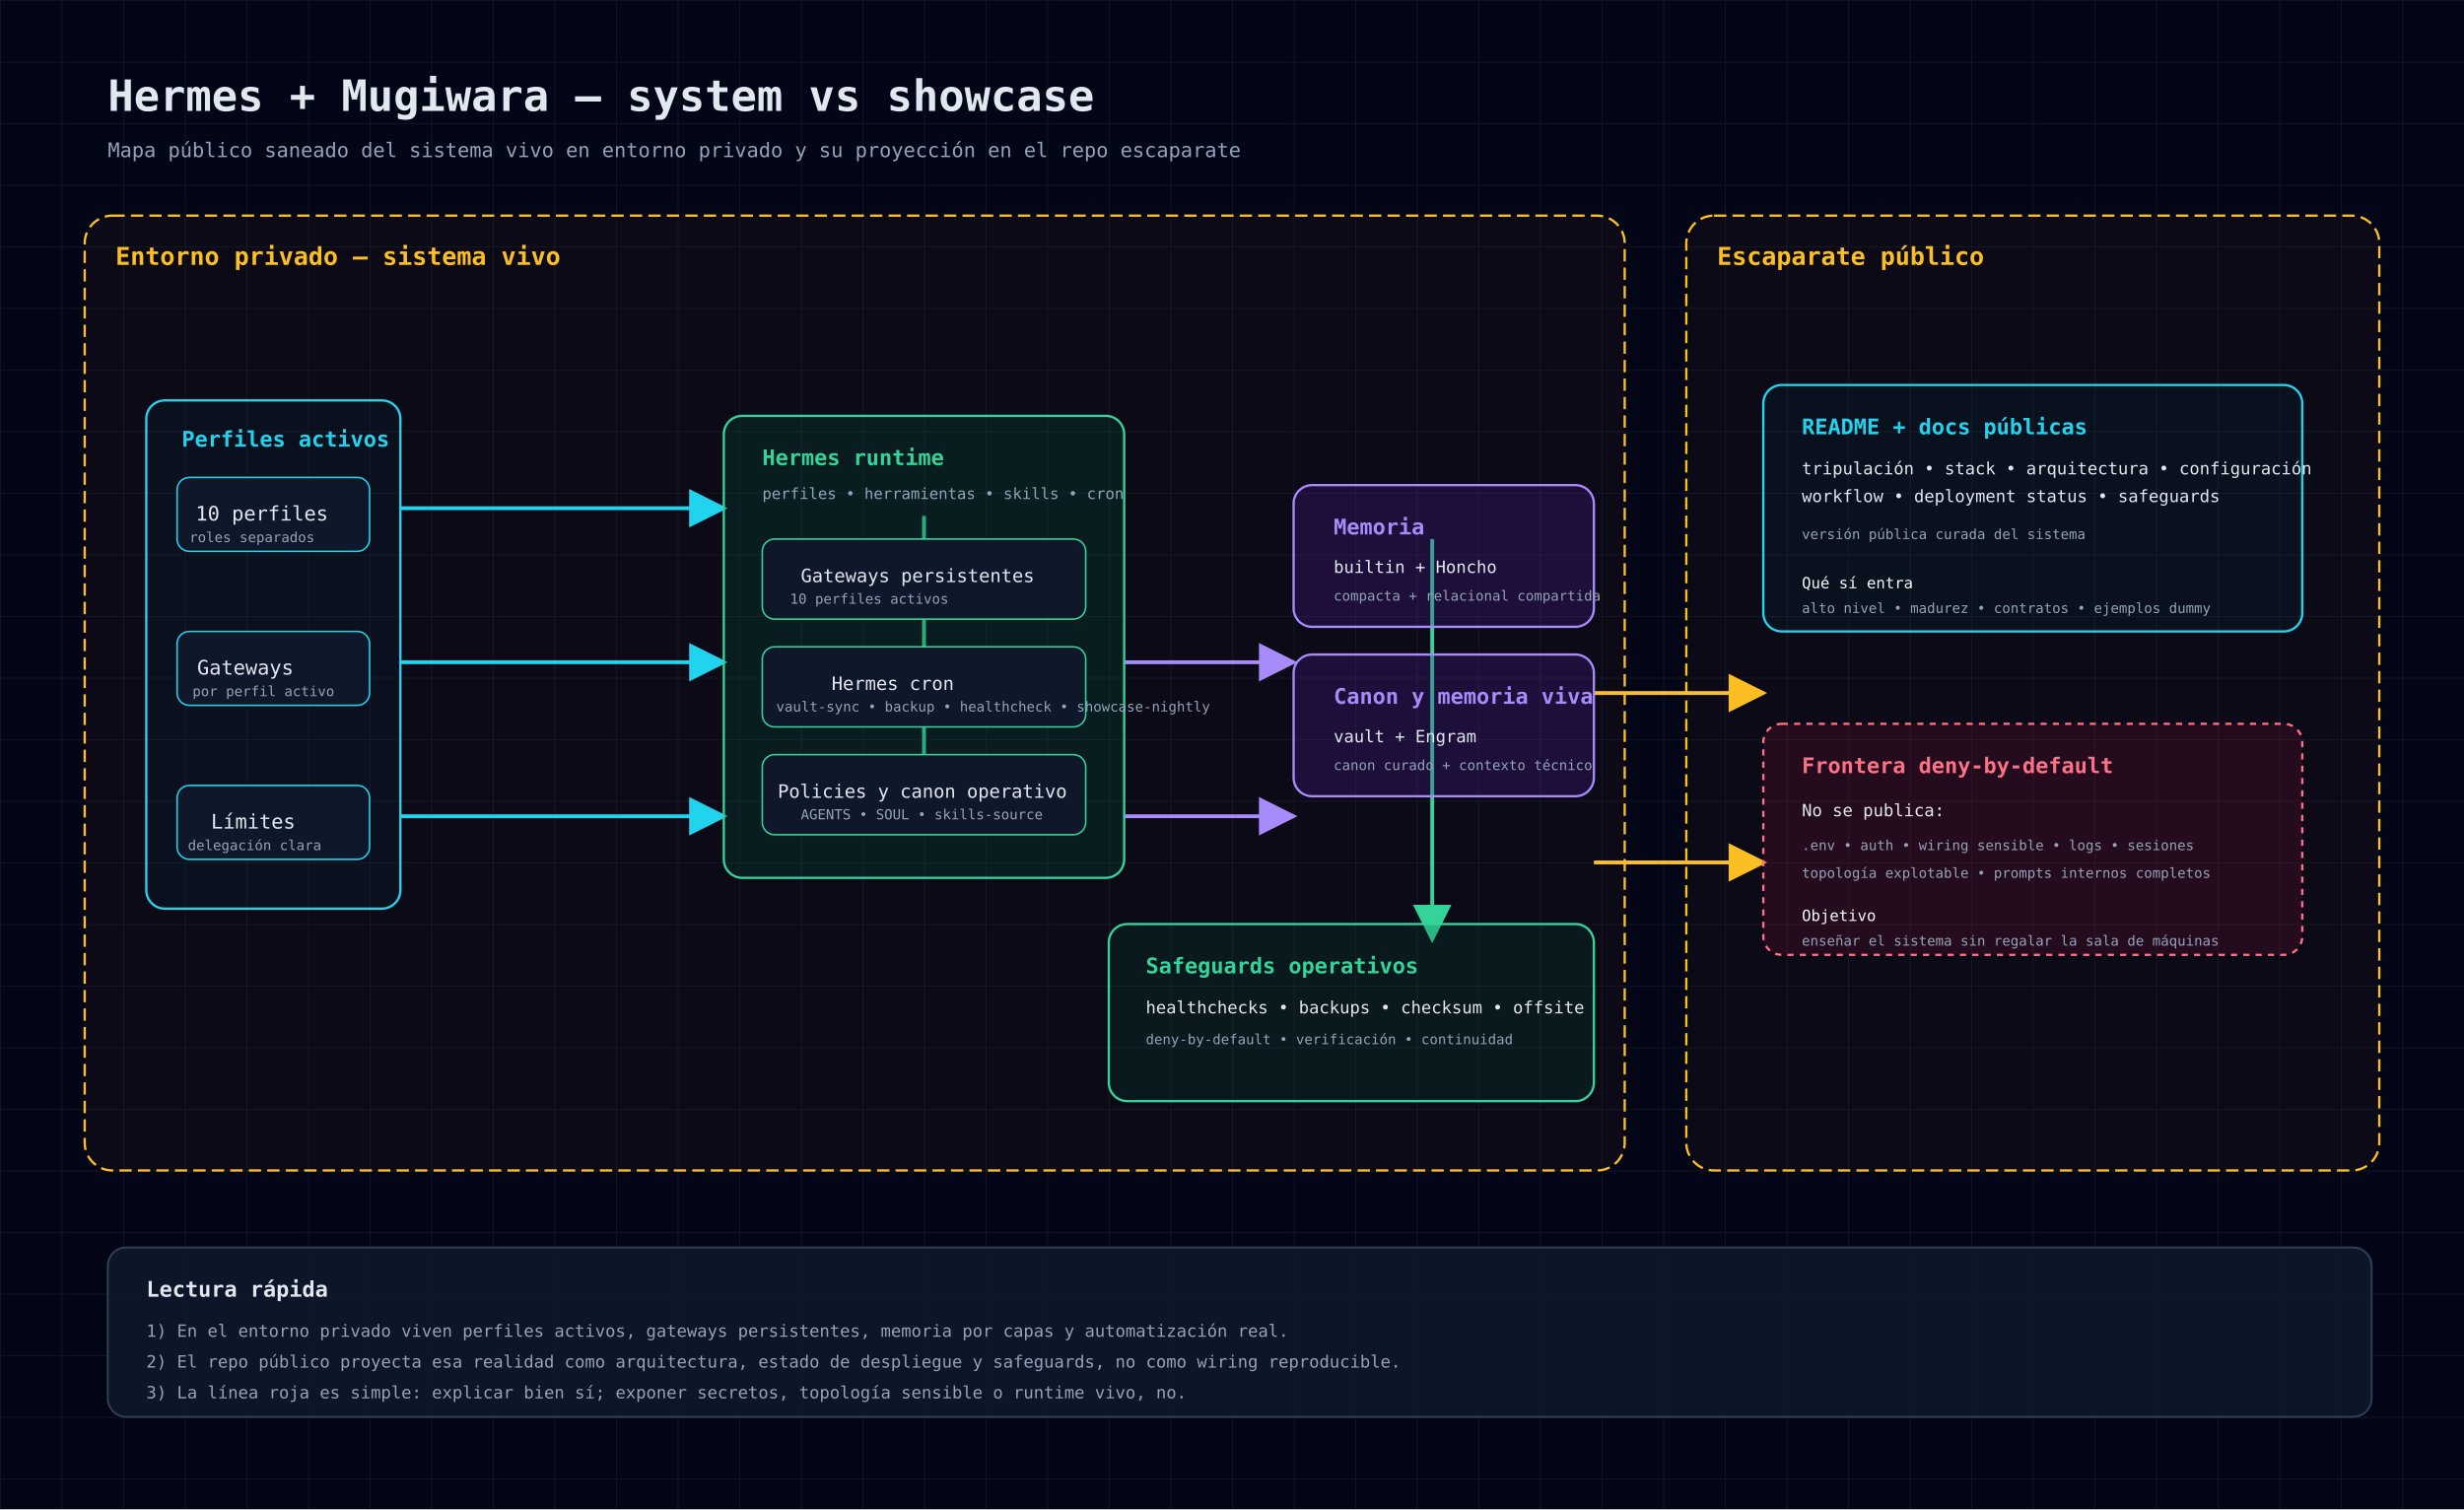
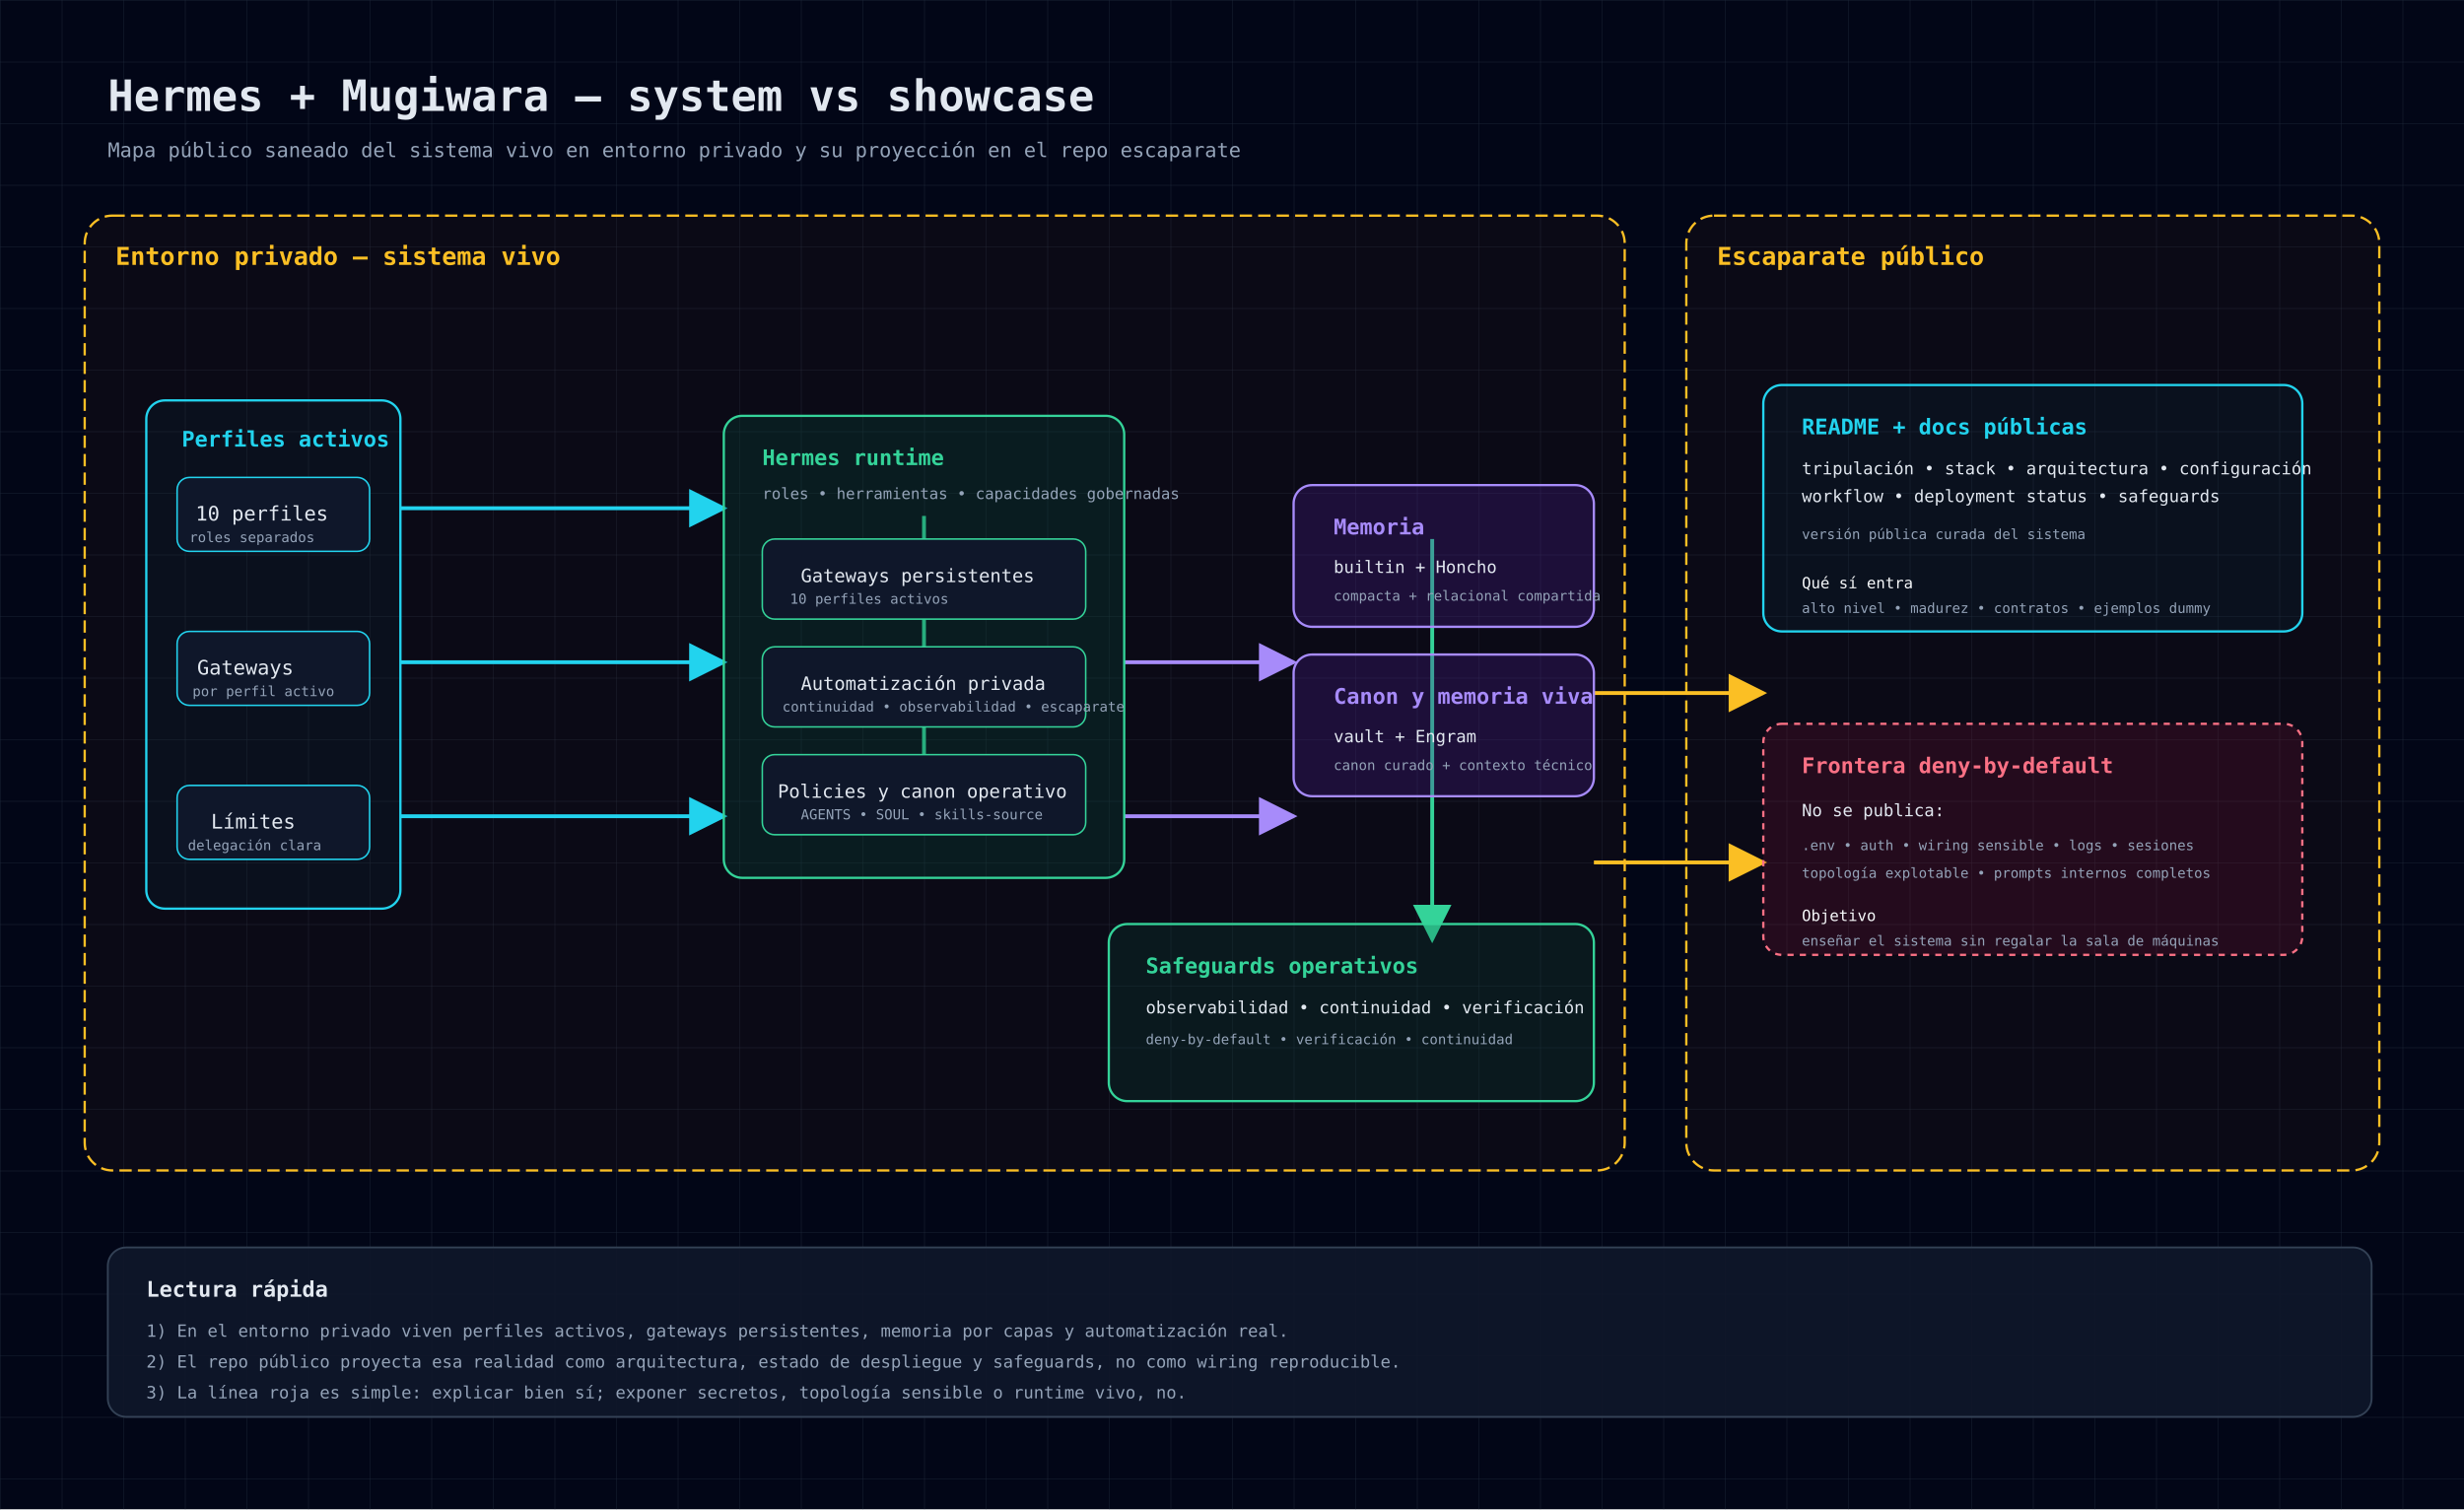
<svg xmlns="http://www.w3.org/2000/svg" width="1600" height="980" viewBox="0 0 1600 980" fill="none">
  <defs>
    <pattern id="grid" width="40" height="40" patternUnits="userSpaceOnUse">
      <path d="M 40 0 L 0 0 0 40" fill="none" stroke="#1e293b" stroke-width="0.5" />
    </pattern>
    <marker id="arrow-cyan" markerWidth="10" markerHeight="10" refX="9" refY="5" orient="auto">
      <path d="M 0 0 L 10 5 L 0 10 z" fill="#22d3ee" />
    </marker>
    <marker id="arrow-green" markerWidth="10" markerHeight="10" refX="9" refY="5" orient="auto">
      <path d="M 0 0 L 10 5 L 0 10 z" fill="#34d399" />
    </marker>
    <marker id="arrow-violet" markerWidth="10" markerHeight="10" refX="9" refY="5" orient="auto">
      <path d="M 0 0 L 10 5 L 0 10 z" fill="#a78bfa" />
    </marker>
    <marker id="arrow-amber" markerWidth="10" markerHeight="10" refX="9" refY="5" orient="auto">
      <path d="M 0 0 L 10 5 L 0 10 z" fill="#fbbf24" />
    </marker>
  </defs>
  <rect width="1600" height="980" fill="#020617" />
  <rect width="1600" height="980" fill="url(#grid)" />
  <text x="70" y="72" fill="#e2e8f0" font-size="28" font-family="JetBrains Mono, monospace" font-weight="700">Hermes + Mugiwara — system vs showcase</text>
  <text x="70" y="102" fill="#94a3b8" font-size="13" font-family="JetBrains Mono, monospace">Mapa público saneado del sistema vivo en entorno privado y su proyección en el repo escaparate</text>
  <rect x="55" y="140" width="1000" height="620" rx="18" fill="rgba(120,53,15,0.08)" stroke="#fbbf24" stroke-width="1.5" stroke-dasharray="8 4" />
  <text x="75" y="172" fill="#fbbf24" font-size="16" font-family="JetBrains Mono, monospace" font-weight="700">Entorno privado — sistema vivo</text>
  <rect x="1095" y="140" width="450" height="620" rx="18" fill="rgba(120,53,15,0.08)" stroke="#fbbf24" stroke-width="1.5" stroke-dasharray="8 4" />
  <text x="1115" y="172" fill="#fbbf24" font-size="16" font-family="JetBrains Mono, monospace" font-weight="700">Escaparate público</text>
  <line x1="260" y1="330" x2="470" y2="330" stroke="#22d3ee" stroke-width="2.5" marker-end="url(#arrow-cyan)" />
  <line x1="260" y1="430" x2="470" y2="430" stroke="#22d3ee" stroke-width="2.5" marker-end="url(#arrow-cyan)" />
  <line x1="260" y1="530" x2="470" y2="530" stroke="#22d3ee" stroke-width="2.5" marker-end="url(#arrow-cyan)" />
  <line x1="600" y1="335" x2="600" y2="525" stroke="#34d399" stroke-width="2.5" marker-end="url(#arrow-green)" />
  <line x1="730" y1="530" x2="840" y2="530" stroke="#a78bfa" stroke-width="2.5" marker-end="url(#arrow-violet)" />
  <line x1="730" y1="430" x2="840" y2="430" stroke="#a78bfa" stroke-width="2.5" marker-end="url(#arrow-violet)" />
  <line x1="930" y1="350" x2="930" y2="610" stroke="#34d399" stroke-width="2.5" marker-end="url(#arrow-green)" />
  <line x1="1035" y1="450" x2="1145" y2="450" stroke="#fbbf24" stroke-width="2.5" marker-end="url(#arrow-amber)" />
  <line x1="1035" y1="560" x2="1145" y2="560" stroke="#fbbf24" stroke-width="2.5" marker-end="url(#arrow-amber)" />
  <g>
    <rect x="95" y="260" width="165" height="330" rx="12" fill="rgba(8,51,68,0.16)" stroke="#22d3ee" stroke-width="1.5" />
    <text x="118" y="290" fill="#22d3ee" font-size="14" font-family="JetBrains Mono, monospace" font-weight="700">Perfiles activos</text>
    <rect x="115" y="310" width="125" height="48" rx="8" fill="#0f172a" stroke="#22d3ee" />
    <text x="127" y="338" fill="#e2e8f0" font-size="13" font-family="JetBrains Mono, monospace">10 perfiles</text>
    <text x="123" y="352" fill="#94a3b8" font-size="9" font-family="JetBrains Mono, monospace">roles separados</text>
    <rect x="115" y="410" width="125" height="48" rx="8" fill="#0f172a" stroke="#22d3ee" />
    <text x="128" y="438" fill="#e2e8f0" font-size="13" font-family="JetBrains Mono, monospace">Gateways</text>
    <text x="125" y="452" fill="#94a3b8" font-size="9" font-family="JetBrains Mono, monospace">por perfil activo</text>
    <rect x="115" y="510" width="125" height="48" rx="8" fill="#0f172a" stroke="#22d3ee" />
    <text x="137" y="538" fill="#e2e8f0" font-size="13" font-family="JetBrains Mono, monospace">Límites</text>
    <text x="122" y="552" fill="#94a3b8" font-size="9" font-family="JetBrains Mono, monospace">delegación clara</text>
  </g>
  <g>
    <rect x="470" y="270" width="260" height="300" rx="12" fill="rgba(6,78,59,0.28)" stroke="#34d399" stroke-width="1.5" />
    <text x="495" y="302" fill="#34d399" font-size="14" font-family="JetBrains Mono, monospace" font-weight="700">Hermes runtime</text>
-     <text x="495" y="324" fill="#94a3b8" font-size="10" font-family="JetBrains Mono, monospace">perfiles • herramientas • skills • cron</text>
+     <text x="495" y="324" fill="#94a3b8" font-size="10" font-family="JetBrains Mono, monospace">roles • herramientas • capacidades gobernadas</text>
    <rect x="495" y="350" width="210" height="52" rx="8" fill="#0f172a" stroke="#34d399" />
    <text x="520" y="378" fill="#e2e8f0" font-size="12" font-family="JetBrains Mono, monospace">Gateways persistentes</text>
    <text x="513" y="392" fill="#94a3b8" font-size="9" font-family="JetBrains Mono, monospace">10 perfiles activos</text>
    <rect x="495" y="420" width="210" height="52" rx="8" fill="#0f172a" stroke="#34d399" />
-     <text x="540" y="448" fill="#e2e8f0" font-size="12" font-family="JetBrains Mono, monospace">Hermes cron</text>
-     <text x="504" y="462" fill="#94a3b8" font-size="9" font-family="JetBrains Mono, monospace">vault-sync • backup • healthcheck • showcase-nightly</text>
+     <text x="520" y="448" fill="#e2e8f0" font-size="12" font-family="JetBrains Mono, monospace">Automatización privada</text>
+     <text x="508" y="462" fill="#94a3b8" font-size="9" font-family="JetBrains Mono, monospace">continuidad • observabilidad • escaparate</text>
    <rect x="495" y="490" width="210" height="52" rx="8" fill="#0f172a" stroke="#34d399" />
    <text x="505" y="518" fill="#e2e8f0" font-size="12" font-family="JetBrains Mono, monospace">Policies y canon operativo</text>
    <text x="520" y="532" fill="#94a3b8" font-size="9" font-family="JetBrains Mono, monospace">AGENTS • SOUL • skills-source</text>
  </g>
  <g>
    <rect x="840" y="315" width="195" height="92" rx="12" fill="rgba(76,29,149,0.28)" stroke="#a78bfa" stroke-width="1.5" />
    <text x="866" y="347" fill="#a78bfa" font-size="14" font-family="JetBrains Mono, monospace" font-weight="700">Memoria</text>
    <text x="866" y="372" fill="#e2e8f0" font-size="11" font-family="JetBrains Mono, monospace">builtin + Honcho</text>
    <text x="866" y="390" fill="#94a3b8" font-size="9" font-family="JetBrains Mono, monospace">compacta + relacional compartida</text>
    <rect x="840" y="425" width="195" height="92" rx="12" fill="rgba(76,29,149,0.28)" stroke="#a78bfa" stroke-width="1.5" />
    <text x="866" y="457" fill="#a78bfa" font-size="14" font-family="JetBrains Mono, monospace" font-weight="700">Canon y memoria viva</text>
    <text x="866" y="482" fill="#e2e8f0" font-size="11" font-family="JetBrains Mono, monospace">vault + Engram</text>
    <text x="866" y="500" fill="#94a3b8" font-size="9" font-family="JetBrains Mono, monospace">canon curado + contexto técnico</text>
  </g>
  <g>
    <rect x="720" y="600" width="315" height="115" rx="12" fill="rgba(6,78,59,0.22)" stroke="#34d399" stroke-width="1.5" />
    <text x="744" y="632" fill="#34d399" font-size="14" font-family="JetBrains Mono, monospace" font-weight="700">Safeguards operativos</text>
-     <text x="744" y="658" fill="#e2e8f0" font-size="11" font-family="JetBrains Mono, monospace">healthchecks • backups • checksum • offsite</text>
+     <text x="744" y="658" fill="#e2e8f0" font-size="11" font-family="JetBrains Mono, monospace">observabilidad • continuidad • verificación</text>
    <text x="744" y="678" fill="#94a3b8" font-size="9" font-family="JetBrains Mono, monospace">deny-by-default • verificación • continuidad</text>
  </g>
  <g>
    <rect x="1145" y="250" width="350" height="160" rx="12" fill="rgba(8,51,68,0.18)" stroke="#22d3ee" stroke-width="1.5" />
    <text x="1170" y="282" fill="#22d3ee" font-size="14" font-family="JetBrains Mono, monospace" font-weight="700">README + docs públicas</text>
    <text x="1170" y="308" fill="#e2e8f0" font-size="11" font-family="JetBrains Mono, monospace">tripulación • stack • arquitectura • configuración</text>
    <text x="1170" y="326" fill="#e2e8f0" font-size="11" font-family="JetBrains Mono, monospace">workflow • deployment status • safeguards</text>
    <text x="1170" y="350" fill="#94a3b8" font-size="9" font-family="JetBrains Mono, monospace">versión pública curada del sistema</text>
    <text x="1170" y="382" fill="#f8fafc" font-size="10" font-family="JetBrains Mono, monospace">Qué sí entra</text>
    <text x="1170" y="398" fill="#94a3b8" font-size="9" font-family="JetBrains Mono, monospace">alto nivel • madurez • contratos • ejemplos dummy</text>
  </g>
  <g>
    <rect x="1145" y="470" width="350" height="150" rx="12" fill="rgba(136,19,55,0.20)" stroke="#fb7185" stroke-width="1.5" stroke-dasharray="4 4" />
    <text x="1170" y="502" fill="#fb7185" font-size="14" font-family="JetBrains Mono, monospace" font-weight="700">Frontera deny-by-default</text>
    <text x="1170" y="530" fill="#e2e8f0" font-size="11" font-family="JetBrains Mono, monospace">No se publica:</text>
    <text x="1170" y="552" fill="#94a3b8" font-size="9" font-family="JetBrains Mono, monospace">.env • auth • wiring sensible • logs • sesiones</text>
    <text x="1170" y="570" fill="#94a3b8" font-size="9" font-family="JetBrains Mono, monospace">topología explotable • prompts internos completos</text>
    <text x="1170" y="598" fill="#f8fafc" font-size="10" font-family="JetBrains Mono, monospace">Objetivo</text>
    <text x="1170" y="614" fill="#94a3b8" font-size="9" font-family="JetBrains Mono, monospace">enseñar el sistema sin regalar la sala de máquinas</text>
  </g>
  <g>
    <rect x="70" y="810" width="1470" height="110" rx="12" fill="rgba(15,23,42,0.88)" stroke="#334155" stroke-width="1.2" />
    <text x="95" y="842" fill="#e2e8f0" font-size="14" font-family="JetBrains Mono, monospace" font-weight="700">Lectura rápida</text>
    <text x="95" y="868" fill="#94a3b8" font-size="11" font-family="JetBrains Mono, monospace">1) En el entorno privado viven perfiles activos, gateways persistentes, memoria por capas y automatización real.</text>
    <text x="95" y="888" fill="#94a3b8" font-size="11" font-family="JetBrains Mono, monospace">2) El repo público proyecta esa realidad como arquitectura, estado de despliegue y safeguards, no como wiring reproducible.</text>
    <text x="95" y="908" fill="#94a3b8" font-size="11" font-family="JetBrains Mono, monospace">3) La línea roja es simple: explicar bien sí; exponer secretos, topología sensible o runtime vivo, no.</text>
  </g>
</svg>
